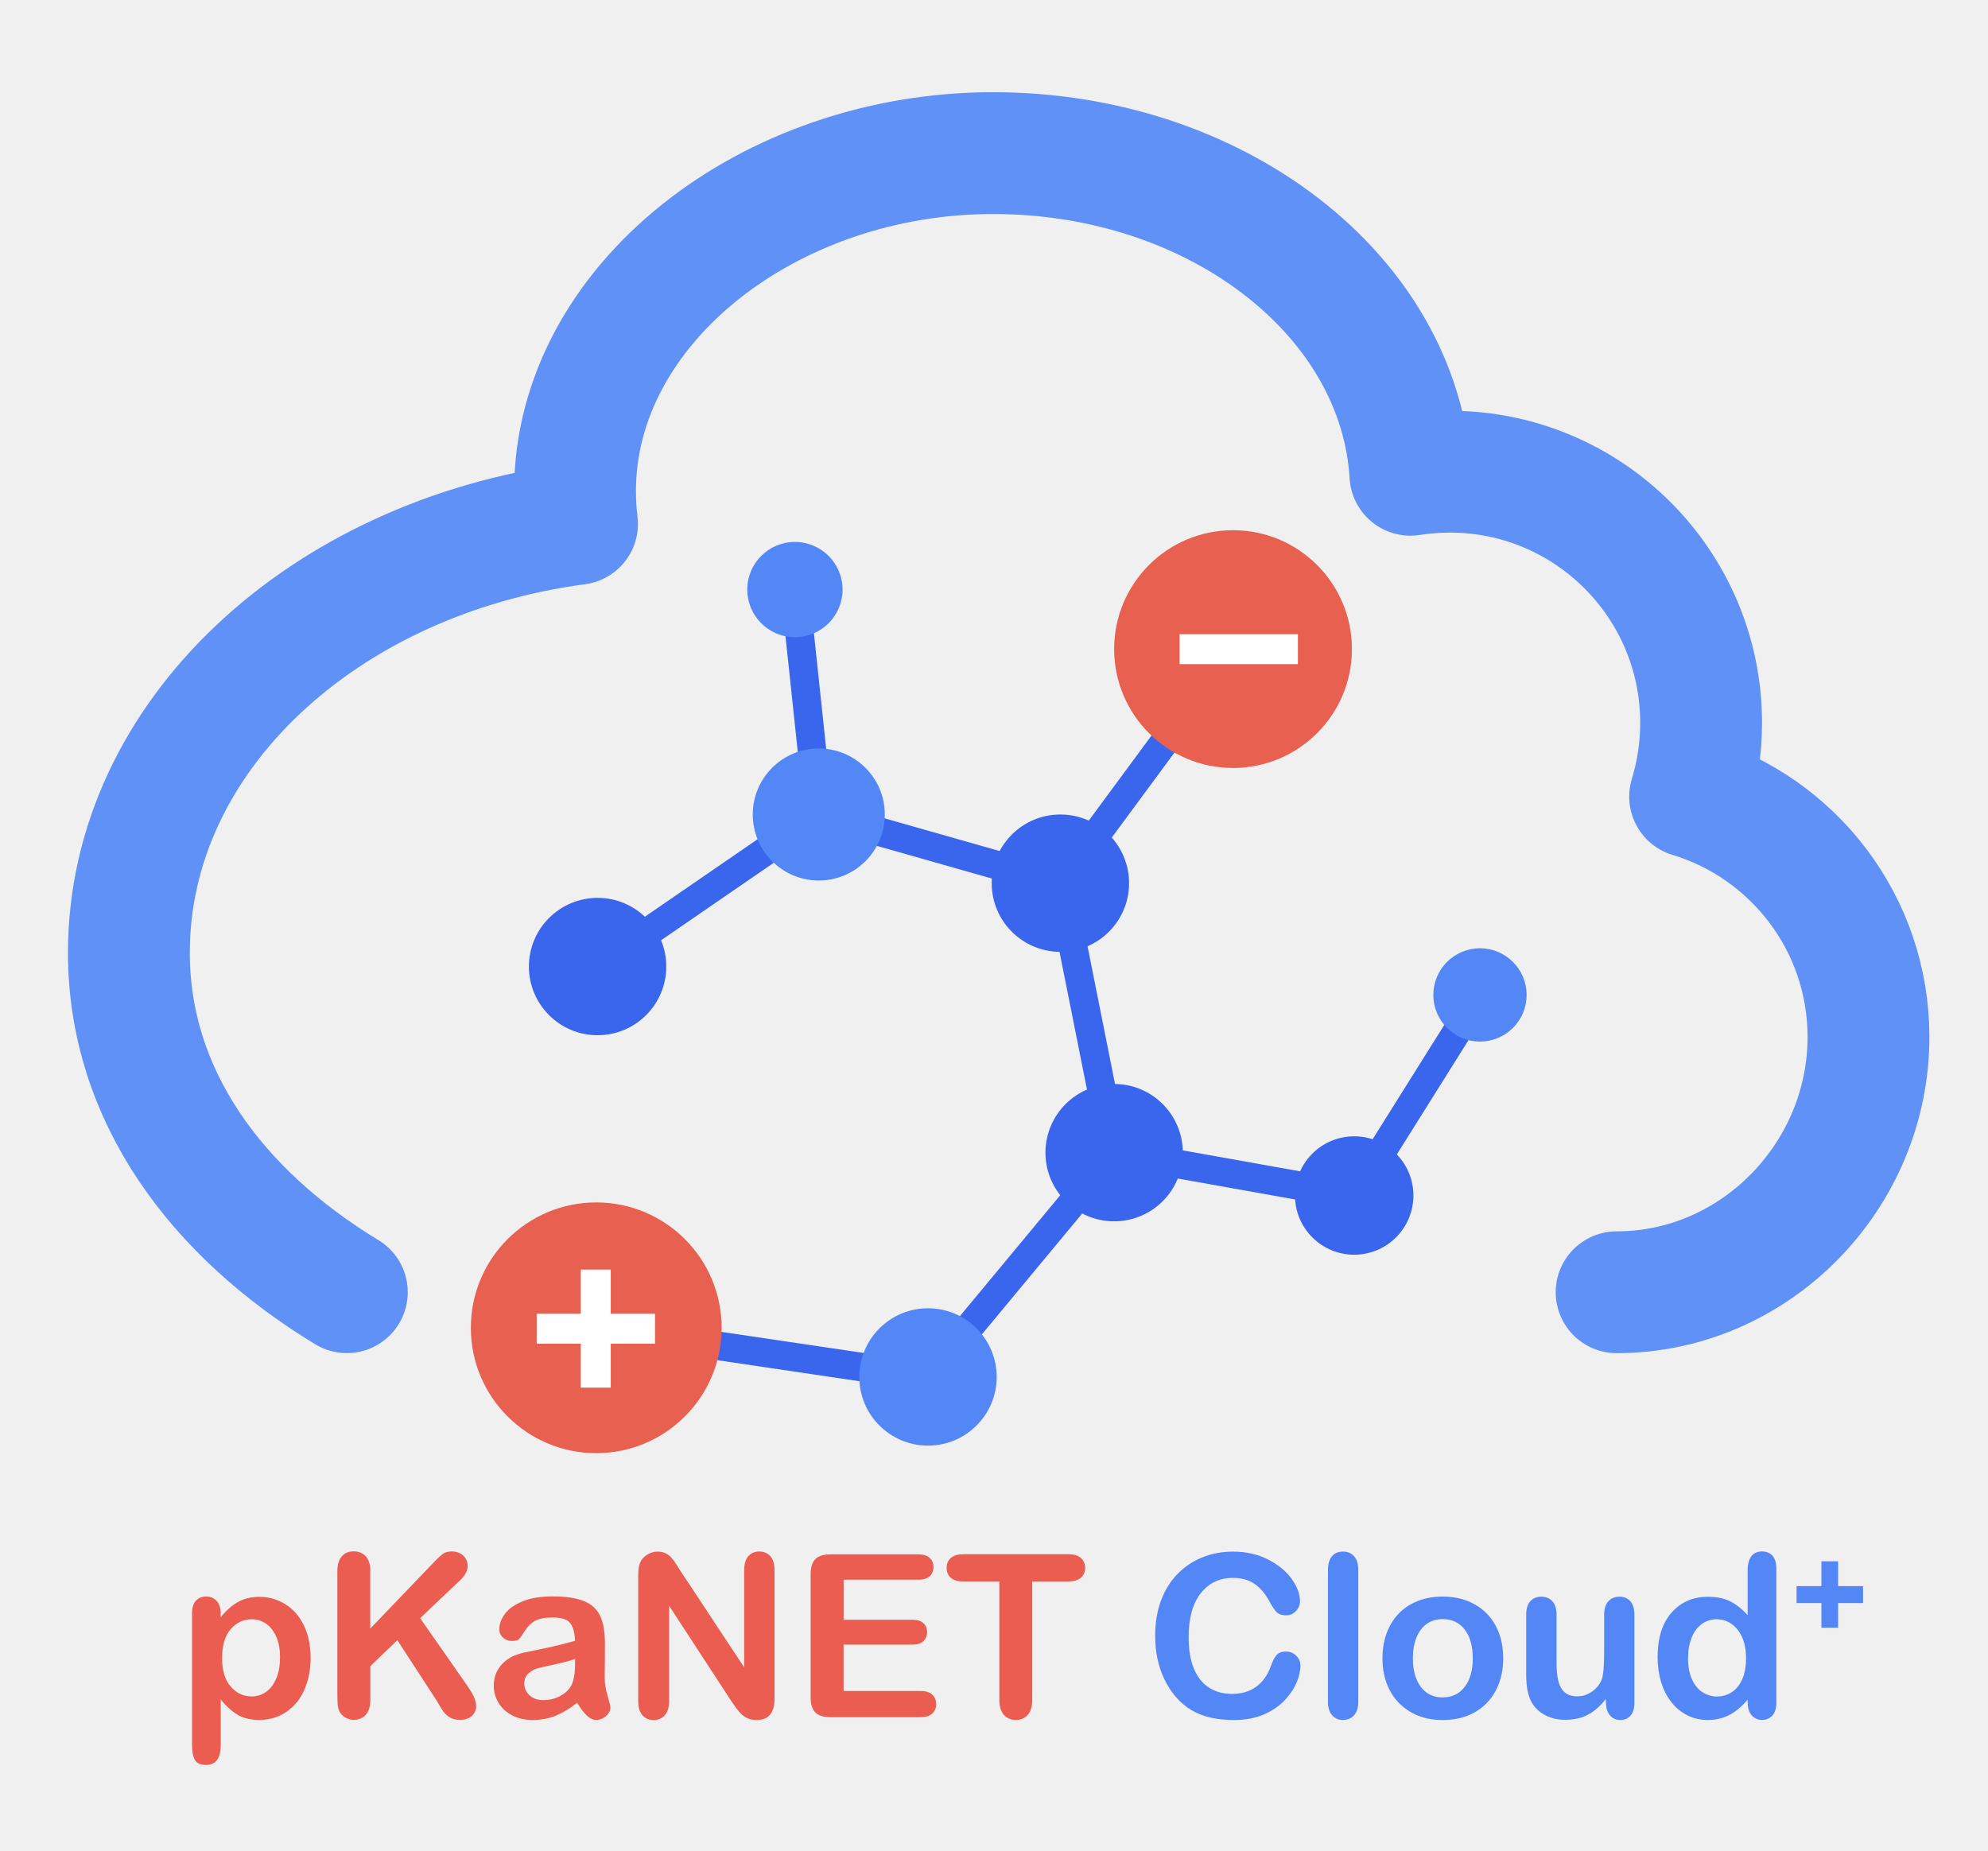
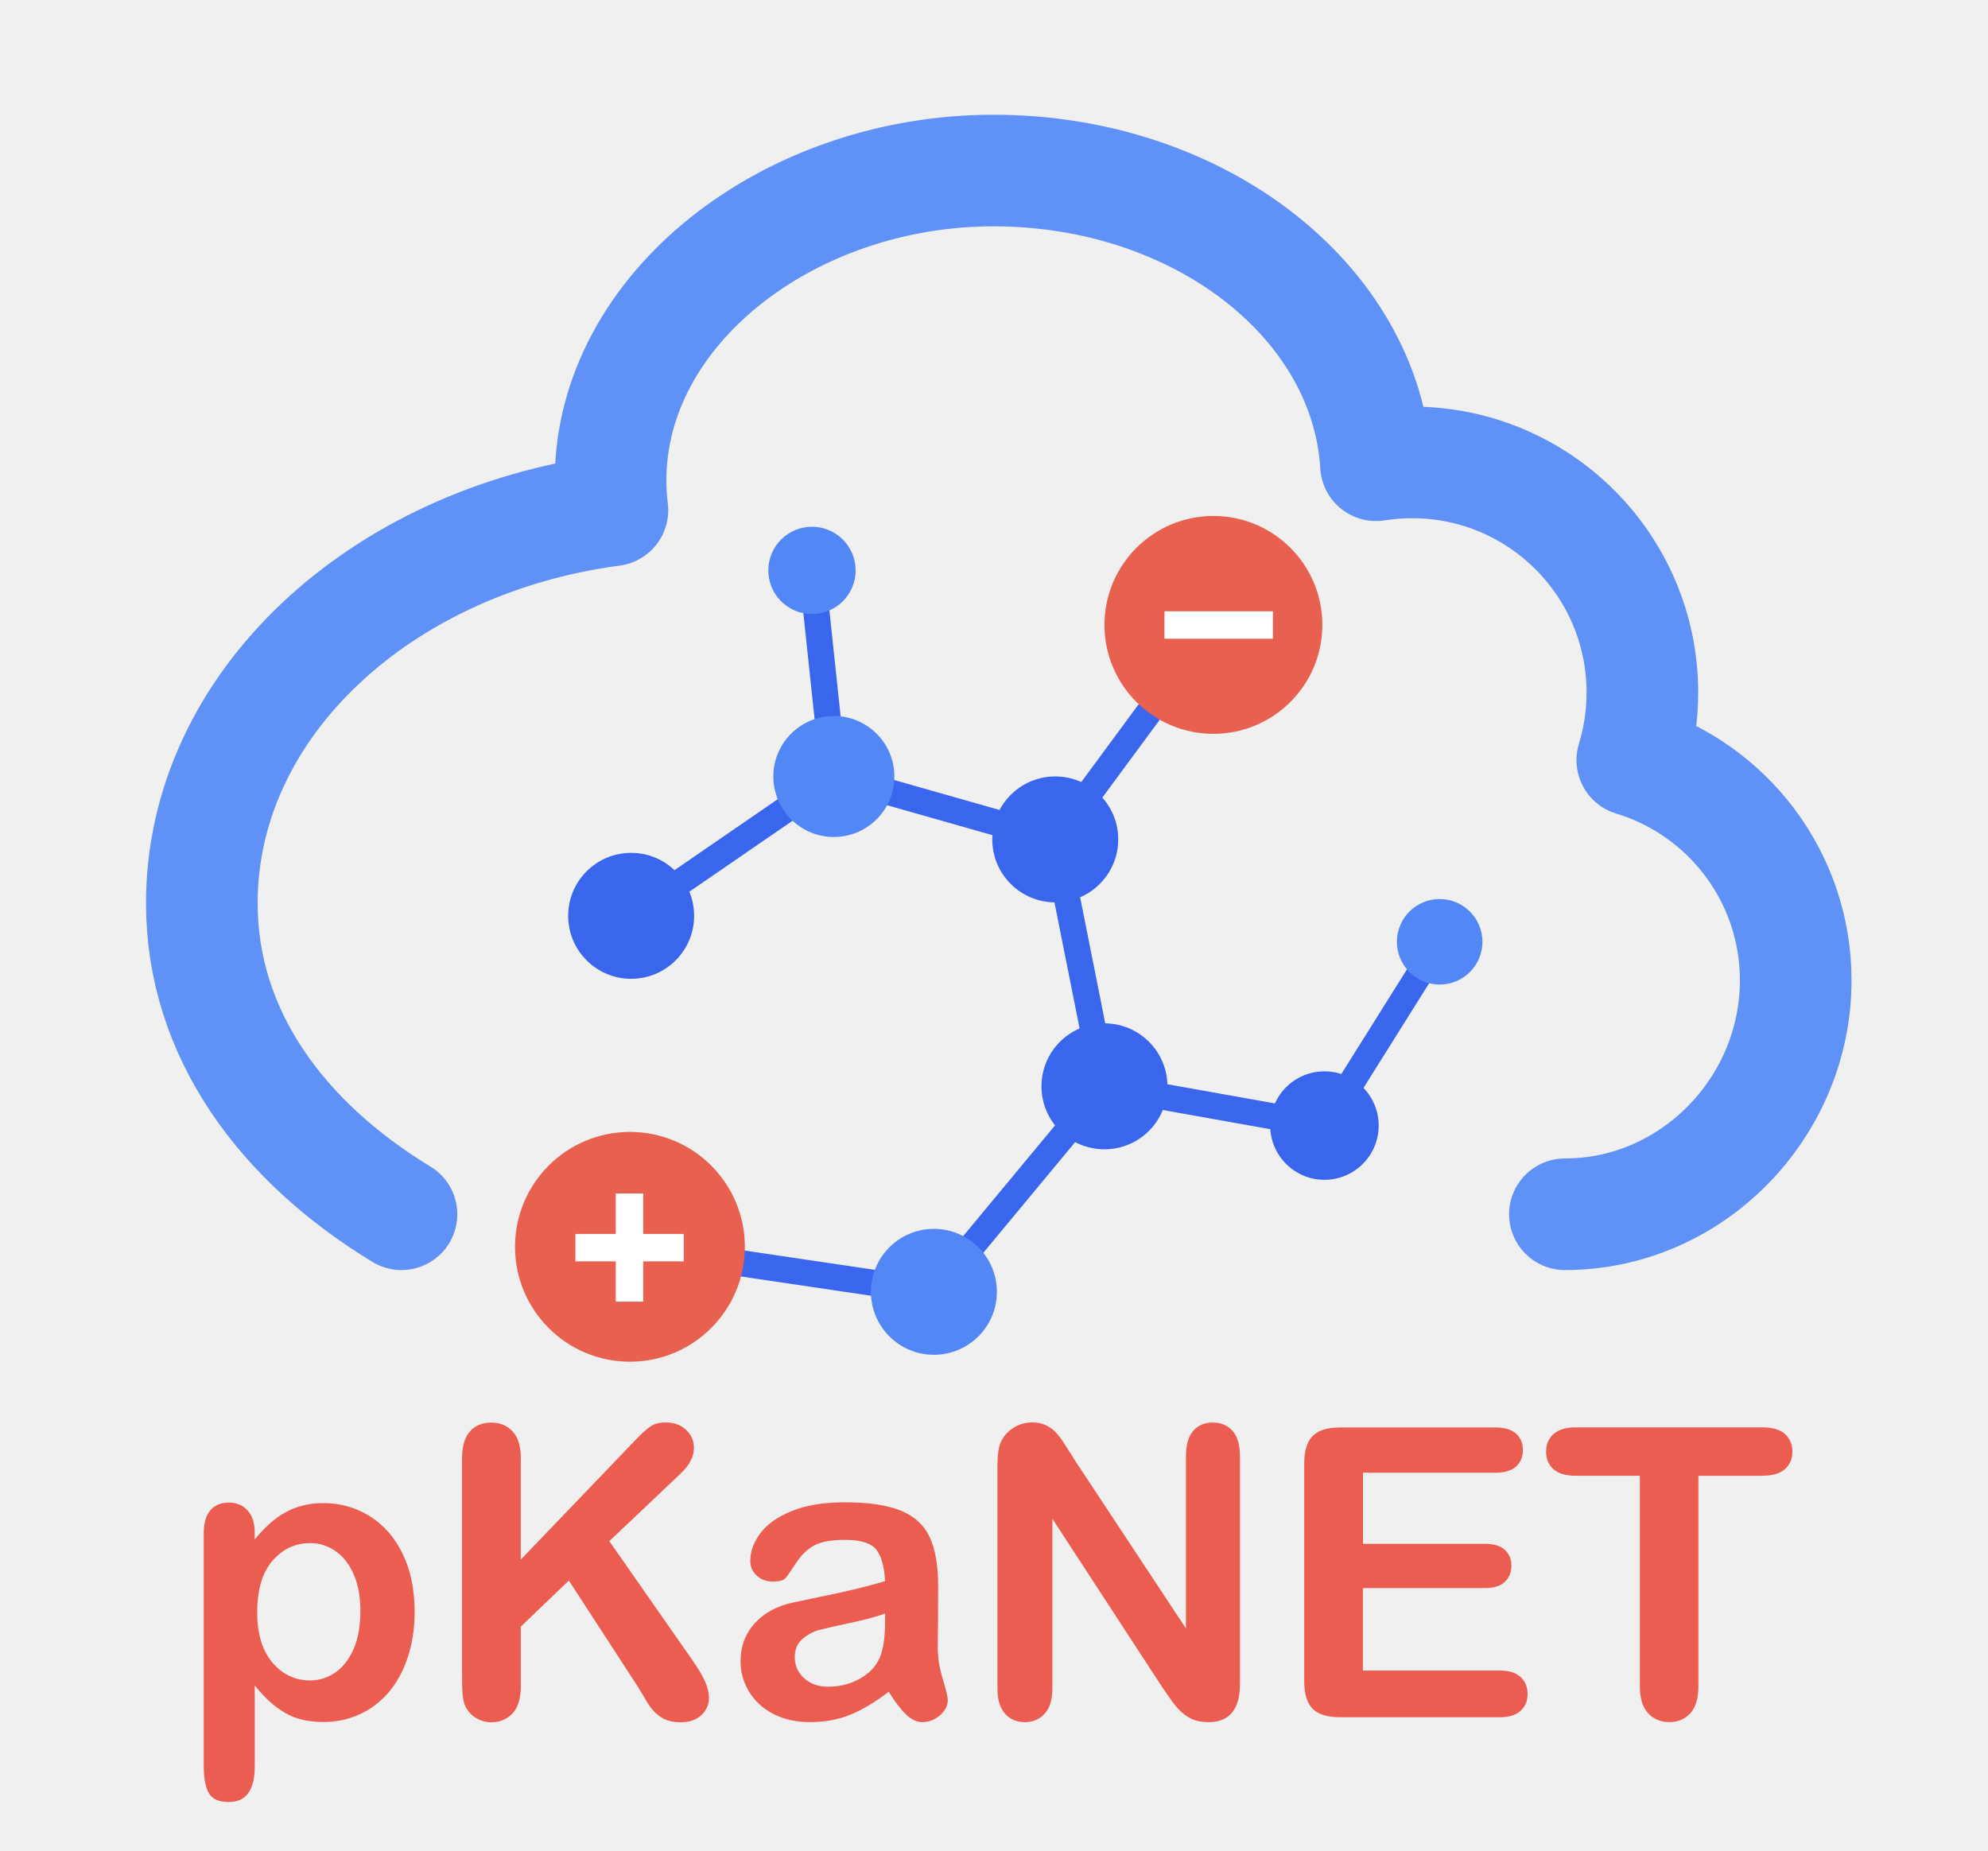
<svg xmlns="http://www.w3.org/2000/svg" id="Layer_1" viewBox="0 0 379.74 353.54">
  <defs>
-     <style>.cls-1{fill:#3966ed;}.cls-2{stroke:#3966ed;stroke-miterlimit:10;stroke-width:5.46px;}.cls-2,.cls-3{fill:none;}.cls-4{fill:#eb5c51;}.cls-5{fill:#fff;}.cls-6{fill:#5487f6;}.cls-3{stroke:#5f91f6;stroke-linecap:round;stroke-linejoin:round;stroke-width:23.27px;}.cls-7{fill:#e86050;}</style>
+     <style>.cls-1{fill:#3966ed;}.cls-2{stroke:#3966ed;stroke-miterlimit:10;stroke-width:5px;}.cls-2,.cls-3{fill:none;}.cls-4{fill:#eb5c51;}.cls-5{fill:#fff;}.cls-6{fill:#5487f6;}.cls-3{stroke:#5f91f6;stroke-linecap:round;stroke-linejoin:round;stroke-width:21.32px;}.cls-7{fill:#e86050;}</style>
  </defs>
-   <polyline class="cls-2" points="114.15 184.65 156.4 155.6 202.55 168.72 212.82 220.2 177.26 263.05 113.89 253.66" />
-   <line class="cls-2" x1="151.84" y1="112.63" x2="156.4" y2="155.6" />
-   <line class="cls-2" x1="235.53" y1="124" x2="202.55" y2="168.72" />
-   <polyline class="cls-2" points="282.7 190.07 258.67 228.39 212.82 220.2" />
-   <path class="cls-3" d="M308.8,246.87c26.5,0,48.11-22.26,48.11-48.76,0-21.66-14.35-39.96-34.07-45.93,1.36-4.45,2.1-9.18,2.1-14.08,0-26.5-21.49-47.99-47.99-47.99-2.56,0-5.08.21-7.54.59-2.03-34.21-36.95-61.45-79.74-61.45s-79.83,28.92-79.83,64.59c0,2.11.13,4.19.38,6.24-48.54,6.44-85.6,40.65-85.6,81.92,0,27.23,16.7,49.72,41.63,64.86" />
-   <circle class="cls-7" cx="113.89" cy="253.66" r="23.95" />
-   <circle class="cls-7" cx="235.53" cy="124" r="22.71" />
-   <circle class="cls-6" cx="177.26" cy="263.05" r="13.12" />
-   <circle class="cls-1" cx="212.82" cy="220.2" r="13.12" />
-   <circle class="cls-1" cx="202.55" cy="168.72" r="13.12" />
-   <circle class="cls-1" cx="114.15" cy="184.65" r="13.12" />
-   <circle class="cls-6" cx="156.4" cy="155.6" r="12.61" />
-   <circle class="cls-6" cx="151.84" cy="112.63" r="9.1" />
-   <circle class="cls-1" cx="258.67" cy="228.39" r="11.31" />
-   <circle class="cls-6" cx="282.7" cy="190.07" r="8.91" />
-   <path class="cls-5" d="M102.52,250.98h8.42v-8.44h5.72v8.44h8.46v5.72h-8.46v8.39h-5.72v-8.39h-8.42v-5.72Z" />
-   <path class="cls-5" d="M225.32,121.16h22.6v5.72h-22.6v-5.72Z" />
-   <path class="cls-4" d="M42.15,308.26v.7c1.09-1.34,2.22-2.33,3.4-2.96,1.17-.63,2.5-.94,3.99-.94,1.78,0,3.42.46,4.92,1.38s2.69,2.26,3.56,4.03c.87,1.77,1.31,3.86,1.31,6.28,0,1.78-.25,3.42-.75,4.91-.5,1.49-1.19,2.75-2.07,3.76-.88,1.01-1.91,1.79-3.11,2.34-1.2.54-2.48.82-3.85.82-1.66,0-3.05-.33-4.17-1s-2.2-1.64-3.22-2.93v8.7c0,2.55-.93,3.82-2.78,3.82-1.09,0-1.81-.33-2.17-.99s-.53-1.62-.53-2.88v-25.01c0-1.1.24-1.93.72-2.47.48-.54,1.14-.82,1.97-.82s1.49.28,2.01.84c.52.56.78,1.36.78,2.41ZM53.5,316.69c0-1.53-.23-2.84-.7-3.94-.47-1.1-1.11-1.94-1.94-2.53-.83-.59-1.74-.88-2.75-.88-1.6,0-2.95.63-4.04,1.89-1.1,1.26-1.65,3.11-1.65,5.56,0,2.31.54,4.1,1.63,5.38,1.09,1.28,2.44,1.92,4.05,1.92.96,0,1.85-.28,2.67-.84.82-.56,1.48-1.4,1.97-2.52.5-1.12.74-2.47.74-4.05Z" />
-   <path class="cls-4" d="M70.72,300.22v10.91l12.38-12.91c.59-.62,1.1-1.08,1.52-1.38.42-.3.97-.45,1.67-.45.91,0,1.64.27,2.2.8.56.53.84,1.18.84,1.94,0,.92-.47,1.83-1.42,2.74l-7.66,7.26,8.83,12.65c.62.88,1.09,1.64,1.4,2.3s.47,1.3.47,1.92c0,.69-.27,1.29-.82,1.8s-1.28.76-2.22.76c-.88,0-1.59-.19-2.14-.56-.55-.37-1.02-.87-1.4-1.5-.38-.62-.72-1.19-1.02-1.7l-7.45-11.46-5.16,4.95v6.43c0,1.3-.3,2.27-.89,2.9-.59.63-1.36.94-2.29.94-.54,0-1.05-.14-1.55-.42-.5-.28-.88-.67-1.15-1.15-.2-.4-.32-.86-.36-1.38-.04-.52-.06-1.28-.06-2.27v-23.14c0-1.27.28-2.23.84-2.87.56-.64,1.32-.96,2.28-.96s1.72.32,2.3.94c.59.63.88,1.59.88,2.88Z" />
-   <path class="cls-4" d="M110.23,325.31c-1.4,1.09-2.76,1.91-4.07,2.45-1.31.54-2.78.82-4.41.82-1.49,0-2.79-.29-3.92-.88-1.12-.59-1.99-1.38-2.6-2.39s-.91-2.09-.91-3.27c0-1.58.5-2.94,1.51-4.05s2.38-1.87,4.14-2.25c.37-.08,1.28-.28,2.74-.57,1.46-.3,2.71-.57,3.75-.82,1.04-.25,2.17-.55,3.39-.9-.07-1.53-.38-2.65-.92-3.37-.54-.71-1.67-1.07-3.39-1.07-1.47,0-2.58.21-3.32.62-.74.41-1.38,1.03-1.91,1.85-.53.82-.91,1.36-1.12,1.62-.22.26-.69.39-1.41.39-.65,0-1.21-.21-1.69-.63-.47-.42-.71-.95-.71-1.6,0-1.02.36-2.01,1.08-2.97.72-.96,1.85-1.75,3.38-2.38,1.53-.62,3.43-.93,5.71-.93,2.55,0,4.55.3,6.01.9,1.46.6,2.49,1.55,3.09,2.85.6,1.3.9,3.03.9,5.18,0,1.36,0,2.51-.01,3.46,0,.95-.02,2-.03,3.16,0,1.09.18,2.23.54,3.41.36,1.18.54,1.94.54,2.28,0,.59-.28,1.14-.84,1.62-.56.49-1.19.73-1.9.73-.59,0-1.18-.28-1.76-.84-.58-.56-1.2-1.37-1.85-2.43ZM109.84,316.93c-.85.31-2.08.64-3.7.99-1.62.35-2.74.6-3.36.76-.62.16-1.22.48-1.78.96-.57.47-.85,1.14-.85,1.99s.33,1.62,1,2.24,1.54.92,2.61.92c1.15,0,2.2-.25,3.17-.75.97-.5,1.68-1.15,2.13-1.94.52-.88.79-2.32.79-4.33v-.83Z" />
-   <path class="cls-4" d="M130.03,300.18l12.12,18.34v-18.51c0-1.2.26-2.1.78-2.71.52-.6,1.21-.9,2.09-.9s1.62.3,2.14.9.79,1.5.79,2.71v24.48c0,2.73-1.13,4.1-3.4,4.1-.57,0-1.08-.08-1.53-.24-.45-.16-.88-.42-1.27-.77s-.76-.77-1.1-1.24c-.34-.47-.68-.96-1.02-1.45l-11.82-18.13v18.23c0,1.19-.28,2.09-.83,2.7s-1.26.91-2.12.91-1.61-.31-2.14-.92c-.54-.62-.81-1.51-.81-2.69v-24.01c0-1.02.11-1.82.34-2.4.27-.64.71-1.16,1.34-1.56s1.29-.6,2.02-.6c.57,0,1.05.09,1.45.28.4.18.76.43,1.06.74.3.31.62.71.93,1.21.32.5.65,1.01.99,1.55Z" />
-   <path class="cls-4" d="M175.35,301.79h-14.2v7.64h13.08c.96,0,1.68.22,2.15.65.47.43.71,1,.71,1.71s-.23,1.28-.7,1.73c-.47.45-1.19.67-2.17.67h-13.08v8.85h14.69c.99,0,1.74.23,2.24.69.5.46.75,1.07.75,1.84s-.25,1.33-.75,1.79c-.5.46-1.25.69-2.24.69h-17.13c-1.37,0-2.36-.3-2.96-.91-.6-.61-.9-1.59-.9-2.95v-23.39c0-.91.13-1.64.4-2.22s.69-.99,1.26-1.25c.57-.26,1.31-.39,2.2-.39h16.64c1,0,1.75.22,2.24.67.49.45.73,1.03.73,1.75s-.24,1.33-.73,1.77c-.49.45-1.23.67-2.24.67Z" />
-   <path class="cls-4" d="M204.05,302.13h-6.88v22.61c0,1.3-.29,2.27-.87,2.9-.58.63-1.33.94-2.25.94s-1.7-.32-2.28-.96c-.59-.64-.88-1.6-.88-2.89v-22.61h-6.88c-1.08,0-1.88-.24-2.4-.71-.52-.47-.79-1.1-.79-1.88s.27-1.44.82-1.91c.54-.47,1.33-.7,2.37-.7h20.04c1.09,0,1.9.24,2.43.72.53.48.8,1.11.8,1.89s-.27,1.4-.81,1.88c-.54.47-1.34.71-2.42.71Z" />
-   <path class="cls-6" d="M248.4,318.22c0,.99-.24,2.06-.73,3.22s-1.26,2.29-2.3,3.4c-1.05,1.11-2.38,2.01-4.01,2.71-1.63.69-3.52,1.04-5.69,1.04-1.64,0-3.13-.16-4.48-.47-1.34-.31-2.57-.8-3.66-1.45s-2.11-1.52-3.02-2.6c-.82-.98-1.52-2.07-2.1-3.28-.58-1.21-1.02-2.5-1.31-3.87-.29-1.37-.44-2.83-.44-4.37,0-2.5.36-4.75,1.09-6.73.73-1.98,1.77-3.67,3.13-5.08,1.36-1.41,2.95-2.48,4.78-3.22,1.83-.74,3.77-1.1,5.84-1.1,2.52,0,4.76.5,6.73,1.51s3.47,2.25,4.52,3.73c1.05,1.48,1.57,2.88,1.57,4.19,0,.72-.25,1.36-.76,1.91-.51.55-1.12.83-1.85.83-.81,0-1.41-.19-1.81-.57-.4-.38-.85-1.04-1.35-1.97-.82-1.54-1.79-2.7-2.9-3.46-1.11-.76-2.48-1.15-4.11-1.15-2.59,0-4.65.98-6.19,2.95-1.54,1.97-2.3,4.76-2.3,8.38,0,2.42.34,4.43,1.02,6.04.68,1.61,1.64,2.81,2.89,3.6,1.25.79,2.7,1.19,4.37,1.19,1.81,0,3.34-.45,4.6-1.35,1.25-.9,2.2-2.22,2.83-3.96.27-.82.6-1.49,1-2.01s1.03-.77,1.91-.77c.75,0,1.39.26,1.93.79.54.52.81,1.17.81,1.95Z" />
-   <path class="cls-6" d="M253.66,325.06v-25.13c0-1.16.26-2.04.77-2.63.52-.59,1.21-.89,2.09-.89s1.58.29,2.12.88.81,1.47.81,2.64v25.13c0,1.17-.27,2.06-.82,2.64-.54.59-1.25.88-2.11.88s-1.54-.3-2.07-.91c-.53-.61-.8-1.48-.8-2.61Z" />
-   <path class="cls-6" d="M287.14,316.8c0,1.73-.27,3.32-.81,4.78-.54,1.46-1.32,2.71-2.33,3.76-1.02,1.05-2.24,1.85-3.65,2.41s-3.01.84-4.78.84-3.33-.28-4.73-.85c-1.4-.57-2.61-1.38-3.64-2.43-1.03-1.05-1.8-2.3-2.33-3.74-.53-1.44-.8-3.02-.8-4.77s.27-3.36.81-4.82c.54-1.46,1.31-2.7,2.31-3.74,1-1.03,2.22-1.83,3.65-2.39,1.43-.56,3.01-.84,4.73-.84s3.35.28,4.78.85c1.43.57,2.65,1.37,3.67,2.42,1.02,1.05,1.79,2.29,2.32,3.74.53,1.44.8,3.04.8,4.78ZM281.32,316.8c0-2.36-.52-4.2-1.56-5.52-1.04-1.32-2.44-1.97-4.19-1.97-1.13,0-2.13.29-2.99.88-.86.59-1.53,1.45-2,2.6-.47,1.15-.7,2.48-.7,4.01s.23,2.84.69,3.97c.46,1.13,1.12,2,1.97,2.6s1.86.9,3.03.9c1.75,0,3.15-.66,4.19-1.99,1.04-1.32,1.56-3.15,1.56-5.49Z" />
-   <path class="cls-6" d="M306.75,325.31v-.74c-.69.88-1.42,1.61-2.19,2.21-.76.59-1.6,1.04-2.5,1.33-.91.29-1.94.44-3.1.44-1.4,0-2.66-.29-3.77-.87-1.11-.58-1.97-1.38-2.58-2.4-.72-1.23-1.08-3-1.08-5.31v-11.48c0-1.16.26-2.03.79-2.6.52-.57,1.22-.86,2.08-.86s1.58.29,2.12.87c.54.58.81,1.44.81,2.59v9.28c0,1.34.11,2.47.34,3.39.23.91.63,1.63,1.22,2.14.59.52,1.38.77,2.39.77s1.9-.29,2.76-.87c.86-.58,1.49-1.34,1.89-2.27.33-.82.49-2.62.49-5.39v-7.05c0-1.15.27-2.01.81-2.59.54-.58,1.24-.87,2.1-.87s1.56.29,2.08.86c.52.57.79,1.44.79,2.6v16.79c0,1.1-.25,1.93-.75,2.48-.5.55-1.15.83-1.94.83s-1.45-.29-1.96-.86-.77-1.38-.77-2.41Z" />
-   <path class="cls-6" d="M333.84,325.27v-.57c-.78.89-1.55,1.62-2.3,2.18-.76.56-1.58.98-2.46,1.27-.88.29-1.85.43-2.9.43-1.39,0-2.67-.29-3.85-.88-1.18-.59-2.2-1.42-3.07-2.52-.86-1.09-1.52-2.37-1.96-3.84-.45-1.47-.67-3.06-.67-4.78,0-3.62.88-6.45,2.65-8.47,1.77-2.02,4.1-3.04,6.98-3.04,1.67,0,3.08.29,4.22.86s2.26,1.45,3.35,2.64v-8.55c0-1.19.24-2.09.71-2.7.47-.61,1.15-.91,2.03-.91s1.55.28,2.03.84c.47.56.71,1.38.71,2.47v25.56c0,1.1-.25,1.93-.76,2.48s-1.17.83-1.97.83-1.45-.29-1.96-.86-.78-1.39-.78-2.45ZM322.44,316.76c0,1.57.24,2.91.73,4.01s1.16,1.94,2.01,2.49c.85.56,1.78.84,2.78.84s1.95-.27,2.79-.8c.84-.53,1.51-1.34,2.02-2.44.5-1.1.75-2.47.75-4.11,0-1.54-.25-2.87-.75-3.98-.5-1.11-1.18-1.96-2.04-2.55-.86-.59-1.79-.88-2.81-.88s-2.01.3-2.84.9c-.83.6-1.48,1.46-1.94,2.59s-.69,2.43-.69,3.92Z" />
-   <path class="cls-6" d="M351.11,310.96h-3.19v-4.71h-4.74v-3.24h4.74v-4.74h3.19v4.74h4.76v3.24h-4.76v4.71Z" />
+   <polyline class="cls-2" points="120.56 174.96 159.28 148.34 201.57 160.36 210.97 207.53 178.39 246.79 120.33 238.19" />
+   <line class="cls-2" x1="155.1" y1="108.97" x2="159.28" y2="148.34" />
+   <line class="cls-2" x1="231.78" y1="119.38" x2="201.57" y2="160.36" />
+   <polyline class="cls-2" points="275 179.92 252.99 215.03 210.97 207.53" />
+   <path class="cls-3" d="M298.92,231.97c24.28,0,44.09-20.4,44.09-44.68,0-19.85-13.15-36.62-31.22-42.08,1.25-4.08,1.93-8.41,1.93-12.9,0-24.28-19.69-43.97-43.97-43.97-2.35,0-4.66.19-6.91.54-1.86-31.35-33.86-56.3-73.06-56.3s-73.15,26.5-73.15,59.18c0,1.93.12,3.84.35,5.72-44.48,5.9-78.43,37.25-78.43,75.06,0,24.95,15.31,45.56,38.14,59.43" />
+   <circle class="cls-7" cx="120.33" cy="238.19" r="21.95" />
+   <circle class="cls-7" cx="231.78" cy="119.38" r="20.81" />
+   <circle class="cls-6" cx="178.39" cy="246.79" r="12.03" />
+   <circle class="cls-1" cx="210.97" cy="207.53" r="12.03" />
+   <circle class="cls-1" cx="201.57" cy="160.36" r="12.03" />
+   <circle class="cls-1" cx="120.56" cy="174.96" r="12.03" />
+   <circle class="cls-6" cx="159.28" cy="148.34" r="11.56" />
+   <circle class="cls-6" cx="155.1" cy="108.97" r="8.34" />
+   <circle class="cls-1" cx="252.99" cy="215.03" r="10.36" />
+   <circle class="cls-6" cx="275" cy="179.92" r="8.17" />
+   <path class="cls-5" d="M109.91,235.73h7.71v-7.73h5.24v7.73h7.75v5.24h-7.75v7.69h-5.24v-7.69h-7.71v-5.24Z" />
+   <path class="cls-5" d="M222.43,116.78h20.71v5.24h-20.71v-5.24Z" />
+   <path class="cls-4" d="M48.65,292.85v1.25c1.94-2.39,3.95-4.15,6.04-5.27,2.09-1.12,4.46-1.68,7.1-1.68,3.17,0,6.09.82,8.76,2.45,2.67,1.64,4.78,4.03,6.33,7.17,1.55,3.15,2.32,6.87,2.32,11.18,0,3.17-.45,6.09-1.34,8.74-.89,2.66-2.12,4.88-3.68,6.68-1.56,1.8-3.41,3.19-5.53,4.15-2.13.97-4.41,1.45-6.85,1.45-2.95,0-5.42-.59-7.42-1.78-2-1.18-3.91-2.92-5.72-5.21v15.48c0,4.53-1.65,6.8-4.95,6.8-1.94,0-3.22-.59-3.85-1.76-.63-1.17-.94-2.88-.94-5.12v-44.48c0-1.96.43-3.43,1.28-4.4.86-.97,2.03-1.45,3.51-1.45s2.65.5,3.57,1.49,1.38,2.42,1.38,4.29ZM68.85,307.85c0-2.72-.42-5.05-1.25-7-.83-1.95-1.98-3.45-3.46-4.49s-3.1-1.57-4.89-1.57c-2.85,0-5.24,1.12-7.19,3.36-1.95,2.24-2.93,5.54-2.93,9.89,0,4.1.97,7.29,2.91,9.57s4.34,3.42,7.21,3.42c1.71,0,3.3-.5,4.76-1.49,1.46-.99,2.63-2.49,3.51-4.47.88-1.99,1.32-4.39,1.32-7.21Z" />
+   <path class="cls-4" d="M99.47,278.54v19.41l22.02-22.96c1.06-1.11,1.96-1.93,2.7-2.45.74-.53,1.73-.79,2.96-.79,1.61,0,2.91.47,3.91,1.42,1,.94,1.49,2.1,1.49,3.46,0,1.64-.84,3.26-2.53,4.87l-13.63,12.92,15.71,22.51c1.11,1.56,1.94,2.93,2.49,4.1.55,1.17.83,2.31.83,3.42,0,1.23-.49,2.3-1.45,3.21-.97.91-2.29,1.36-3.95,1.36-1.56,0-2.83-.33-3.81-1-.98-.67-1.81-1.55-2.49-2.66-.68-1.11-1.28-2.12-1.81-3.02l-13.25-20.39-9.18,8.8v11.44c0,2.32-.53,4.03-1.59,5.15s-2.42,1.68-4.08,1.68c-.96,0-1.88-.25-2.76-.76-.88-.5-1.56-1.18-2.04-2.04-.35-.7-.57-1.52-.64-2.45-.08-.93-.11-2.28-.11-4.04v-41.16c0-2.27.5-3.96,1.49-5.1.99-1.13,2.35-1.7,4.06-1.7s3.05.56,4.1,1.68,1.57,2.83,1.57,5.12Z" />
+   <path class="cls-4" d="M169.75,323.18c-2.49,1.94-4.9,3.39-7.23,4.36-2.33.97-4.94,1.45-7.84,1.45-2.64,0-4.97-.52-6.97-1.57-2-1.04-3.54-2.46-4.63-4.25-1.08-1.79-1.62-3.73-1.62-5.82,0-2.82.89-5.22,2.68-7.21,1.79-1.99,4.24-3.32,7.36-4,.65-.15,2.28-.49,4.87-1.02s4.81-1.01,6.67-1.45c1.85-.44,3.86-.97,6.02-1.6-.13-2.72-.67-4.71-1.64-5.99-.97-1.27-2.98-1.91-6.02-1.91-2.62,0-4.59.37-5.91,1.09-1.32.73-2.45,1.83-3.4,3.29s-1.61,2.42-2,2.89c-.39.47-1.23.7-2.51.7-1.16,0-2.16-.37-3-1.11-.84-.74-1.26-1.69-1.26-2.85,0-1.81.64-3.57,1.93-5.29,1.28-1.71,3.29-3.12,6-4.23,2.72-1.11,6.1-1.66,10.16-1.66,4.53,0,8.09.54,10.69,1.6,2.59,1.07,4.42,2.76,5.5,5.08,1.07,2.32,1.6,5.39,1.6,9.21,0,2.42,0,4.47-.02,6.16-.01,1.69-.03,3.56-.06,5.63,0,1.94.32,3.96.96,6.06.64,2.1.96,3.46.96,4.06,0,1.06-.5,2.02-1.49,2.89-.99.87-2.12,1.3-3.38,1.3-1.06,0-2.1-.5-3.13-1.49s-2.13-2.44-3.29-4.32ZM169.07,308.26c-1.51.55-3.71,1.14-6.59,1.76s-4.88,1.07-5.99,1.36c-1.11.29-2.17.86-3.17,1.7-1.01.84-1.51,2.02-1.51,3.53s.59,2.89,1.78,3.98c1.18,1.09,2.73,1.64,4.64,1.64,2.04,0,3.92-.45,5.65-1.34,1.72-.89,2.99-2.04,3.79-3.46.93-1.56,1.4-4.13,1.4-7.7v-1.47Z" />
+   <path class="cls-4" d="M204.98,278.47l21.56,32.63v-32.93c0-2.14.46-3.74,1.38-4.81.92-1.07,2.16-1.6,3.72-1.6s2.88.54,3.81,1.6c.93,1.07,1.4,2.68,1.4,4.81v43.54c0,4.86-2.01,7.29-6.04,7.29-1.01,0-1.91-.15-2.72-.43-.81-.29-1.56-.75-2.27-1.38-.71-.63-1.36-1.37-1.96-2.21-.6-.84-1.21-1.71-1.81-2.59l-21.03-32.25v32.44c0,2.11-.49,3.71-1.47,4.8-.98,1.08-2.24,1.62-3.78,1.62s-2.86-.55-3.81-1.64c-.96-1.1-1.43-2.69-1.43-4.78v-42.71c0-1.81.2-3.24.6-4.27.48-1.13,1.27-2.06,2.38-2.78,1.11-.72,2.3-1.08,3.59-1.08,1.01,0,1.87.16,2.59.49.72.33,1.35.77,1.89,1.32s1.1,1.27,1.66,2.15c.57.88,1.15,1.8,1.76,2.76Z" />
+   <path class="cls-4" d="M285.61,281.34h-25.26v13.59h23.26c1.71,0,2.99.38,3.83,1.15.84.77,1.26,1.78,1.26,3.04s-.42,2.28-1.25,3.08-2.12,1.19-3.85,1.19h-23.26v15.75h26.13c1.76,0,3.09.41,3.98,1.23s1.34,1.91,1.34,3.27-.45,2.37-1.34,3.19c-.89.82-2.22,1.23-3.98,1.23h-30.47c-2.44,0-4.2-.54-5.27-1.62-1.07-1.08-1.6-2.83-1.6-5.25v-41.61c0-1.61.24-2.93.72-3.95.48-1.02,1.23-1.76,2.25-2.23,1.02-.47,2.32-.7,3.91-.7h29.61c1.79,0,3.12.4,3.98,1.19.87.79,1.3,1.83,1.3,3.12s-.43,2.36-1.3,3.15c-.87.79-2.2,1.19-3.98,1.19Z" />
+   <path class="cls-4" d="M336.66,281.94h-12.24v40.22c0,2.32-.52,4.03-1.55,5.15-1.03,1.12-2.37,1.68-4,1.68s-3.02-.57-4.06-1.7c-1.04-1.13-1.57-2.84-1.57-5.14v-40.22h-12.24c-1.91,0-3.34-.42-4.27-1.26-.93-.84-1.4-1.96-1.4-3.34s.48-2.57,1.45-3.4c.97-.83,2.37-1.25,4.21-1.25h35.65c1.94,0,3.38.43,4.32,1.28.94.86,1.42,1.98,1.42,3.36s-.48,2.5-1.43,3.34c-.96.84-2.39,1.26-4.3,1.26Z" />
</svg>
